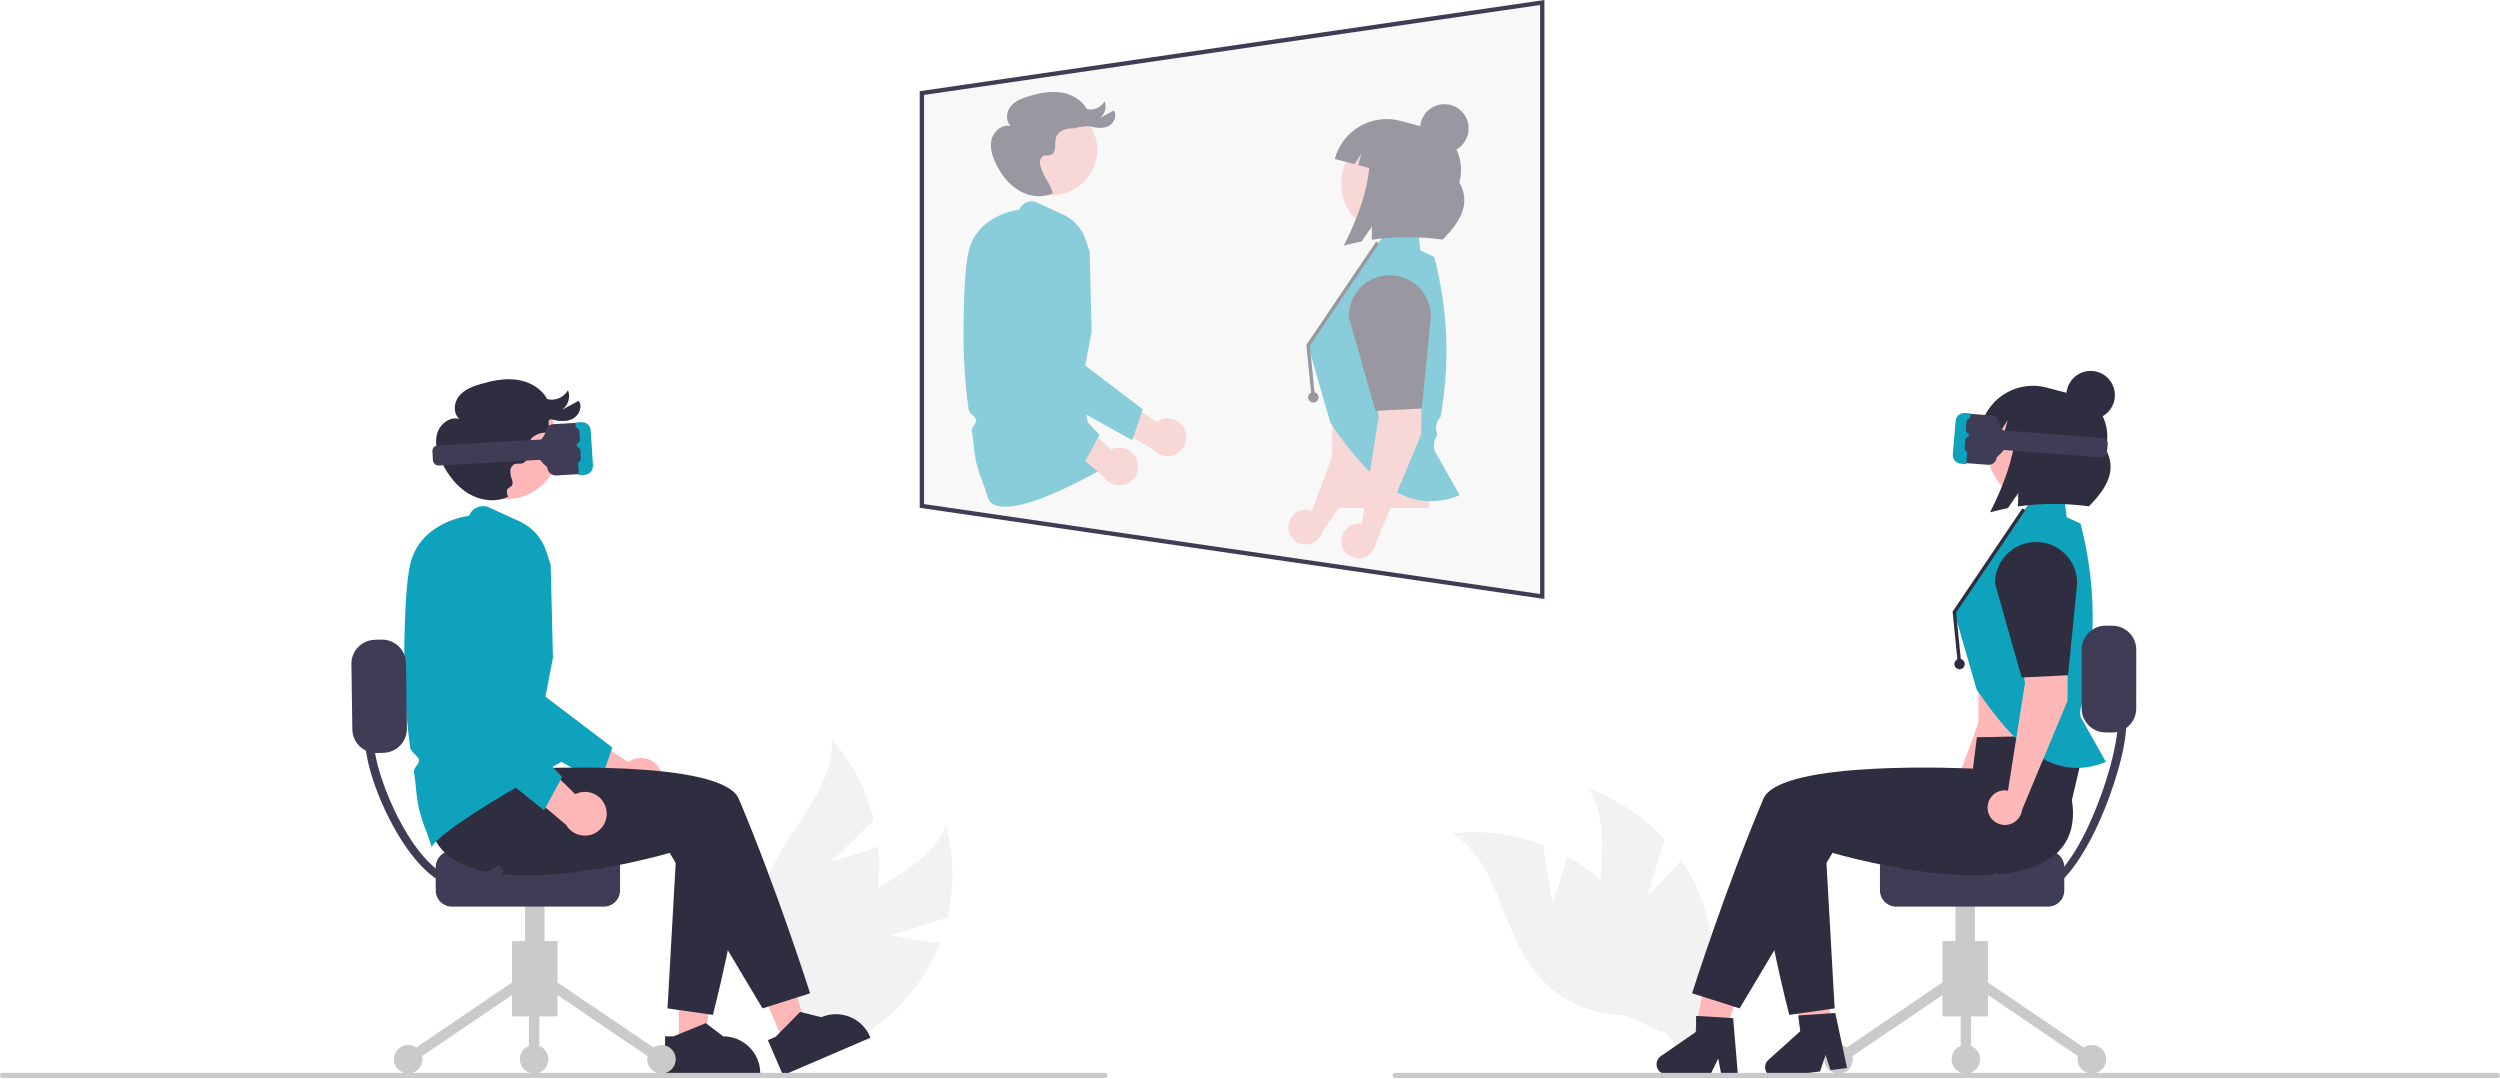
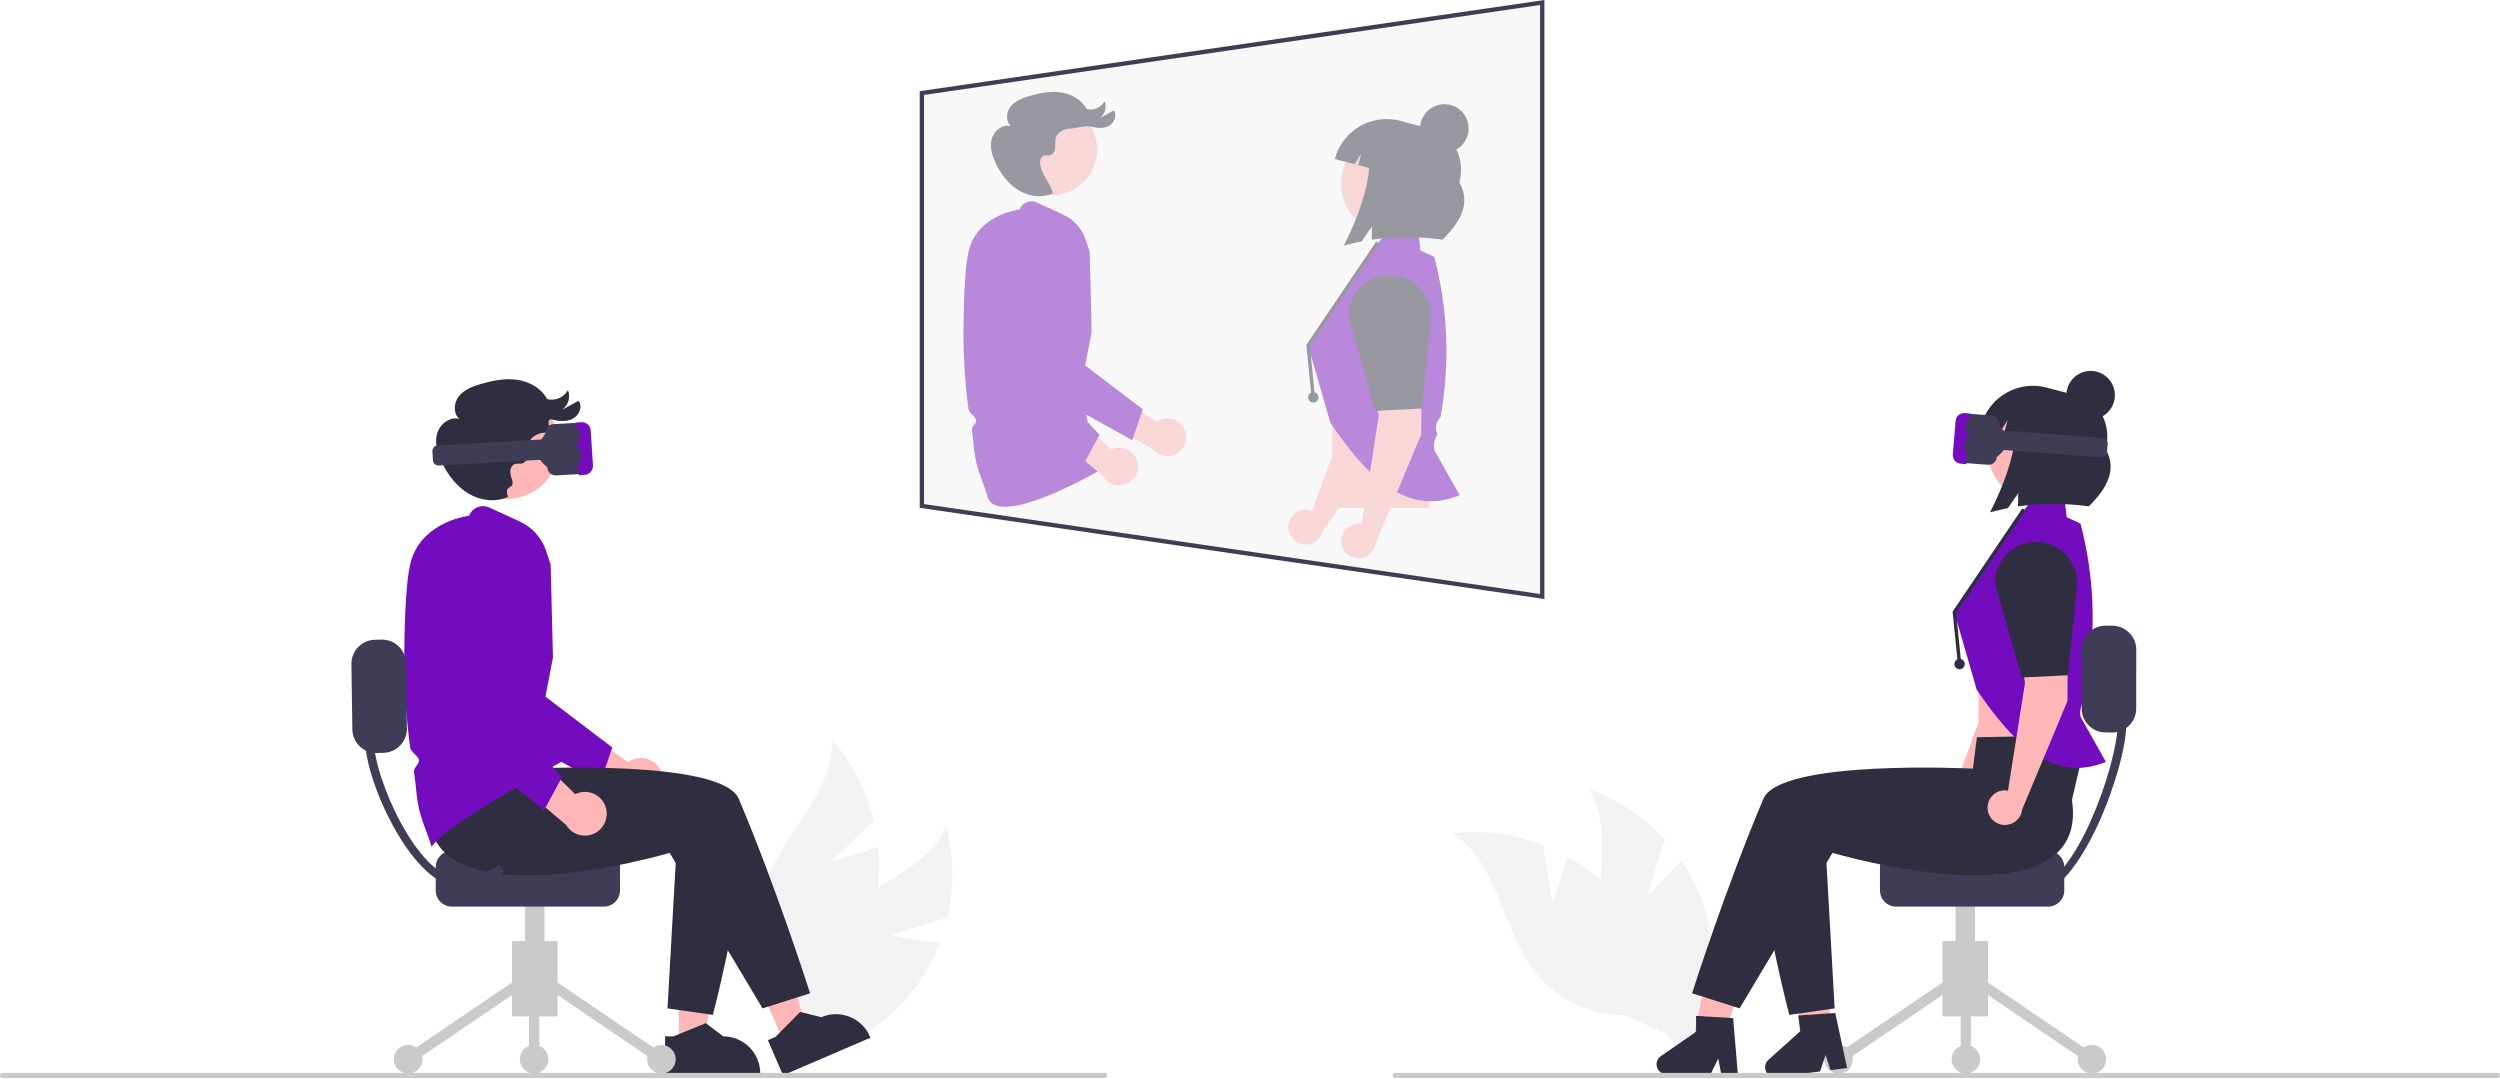
<svg xmlns="http://www.w3.org/2000/svg" data-name="Layer 1" width="1157.307" height="499.034" viewBox="0 0 1157.307 499.034">
  <path d="M434.023,633.429l25.93-8.225a87.77,87.77,0,0,0-.625-42.226c-10.417,23.163-40.98,28.837-58.394,47.325a52.794,52.794,0,0,0-13.505,43.722L381.974,692.531a88.466,88.466,0,0,0,64.385-36.624A85.453,85.453,0,0,0,456.371,636.951C445.313,635.844,434.023,633.429,434.023,633.429Z" transform="translate(-21.34638 -200.4831)" fill="#f2f2f2" />
  <path d="M406.315,599.209l19.54-18.926a87.77,87.77,0,0,0-19.391-37.515c1.006,25.377-23.818,44.087-31.159,68.4a52.794,52.794,0,0,0,7.412,45.156l3.371,18.997A88.466,88.466,0,0,0,427.381,613.826a85.453,85.453,0,0,0,.508-21.432C417.498,596.335,406.315,599.209,406.315,599.209Z" transform="translate(-21.34638 -200.4831)" fill="#f2f2f2" />
  <path d="M783.959,615.193l7.985-26.005a87.77,87.77,0,0,0-35.084-23.506c13.124,21.743.407,50.108,5.706,74.946a52.794,52.794,0,0,0,28.277,35.978l12.117,15.014a88.466,88.466,0,0,0,6.502-73.787,85.453,85.453,0,0,0-9.894-19.018C792.368,607.281,783.959,615.193,783.959,615.193Z" transform="translate(-21.34638 -200.4831)" fill="#f2f2f2" />
  <path d="M740.053,618.515,735.603,591.679a87.77,87.77,0,0,0-41.885-5.392c21.444,13.608,22.711,44.667,38.532,64.535a52.794,52.794,0,0,0,41.355,19.591l17.541,8.034a88.466,88.466,0,0,0-27.088-68.942,85.453,85.453,0,0,0-17.337-12.609C744.051,607.683,740.053,618.515,740.053,618.515Z" transform="translate(-21.34638 -200.4831)" fill="#f2f2f2" />
  <path d="M627.297,436.651a8.037,8.037,0,0,1,1.381.413l17.461-47.373,1.632-48.627a12.092,12.092,0,0,1,24.108-.879l0,0a95.396,95.396,0,0,1-1.455,29.54l-6.661,32.058-30.413,45.217a8.016,8.016,0,1,1-6.053-10.35Z" transform="translate(-21.34638 -200.4831)" fill="#ffb8b8" />
  <path d="M666.37,390.112l-21.261-3.144-3.612-45.176a19.017,19.017,0,1,1,37.301,7.424Z" transform="translate(-21.34638 -200.4831)" fill="#2f2e41" />
  <rect x="638.041" y="390.667" width="44.903" height="44.903" transform="translate(1299.638 625.7551) rotate(-180)" fill="#ffb8b8" />
-   <path d="M655.681,317.7l9.038-11.618,12.893-.559,1.287,10.927,6.388,2.946a171.329,171.329,0,0,1,2.886,74.227l0,0v0a6.609,6.609,0,0,0-1.88,6.42l.414,1.651-.038.06a9.672,9.672,0,0,0-1.284,7.22h0l11.679,20.752c-24.801,10.108-42.982-8.742-59.825-33.445l-10.424-36.083Z" transform="translate(-21.34638 -200.4831)" fill="#0ea2bd" />
+   <path d="M655.681,317.7l9.038-11.618,12.893-.559,1.287,10.927,6.388,2.946a171.329,171.329,0,0,1,2.886,74.227l0,0v0a6.609,6.609,0,0,0-1.88,6.42l.414,1.651-.038.06a9.672,9.672,0,0,0-1.284,7.22h0l11.679,20.752c-24.801,10.108-42.982-8.742-59.825-33.445l-10.424-36.083Z" transform="translate(-21.34638 -200.4831)" fill="#730cbe" />
  <polygon points="607.163 184.018 604.729 159.675 637.044 111.838 638.373 112.735 606.383 160.092 608.759 183.859 607.163 184.018" fill="#2f2e41" />
  <circle cx="607.961" cy="183.939" r="2.406" fill="#2f2e41" />
  <circle cx="644.727" cy="84.969" r="23.838" fill="#ffb8b8" />
  <path d="M669.671,256.44l2.892.77.982.261,11.006,2.93c9.755,2.597,15.296,13.599,12.374,24.574,5.394,9.351.72,18.023-7.774,26.437a119.656,119.656,0,0,0-32.82.039l.19-6.301-4.819,7.082q-4.126.798-8.279,1.944c6.292-12.391,10.93-25.189,11.721-35.879l-5.04-1.342,1.468-5.516-3.179,5.06-9.137-2.432,0,0A24.857,24.857,0,0,1,669.671,256.44Z" transform="translate(-21.34638 -200.4831)" fill="#2f2e41" />
  <circle cx="668.64" cy="59.465" r="11.226" fill="#2f2e41" />
  <path d="M650.292,442.871a8.038,8.038,0,0,1,1.435.135l7.878-49.87-7.892-48.01a12.092,12.092,0,0,1,23.473-5.568v0a95.396,95.396,0,0,1,4.339,29.256l-.275,32.742L658.249,451.84a8.016,8.016,0,1,1-7.957-8.969Z" transform="translate(-21.34638 -200.4831)" fill="#ffb8b8" />
  <path d="M679.529,389.601l-21.465,1.067-12.361-43.602a19.017,19.017,0,1,1,38.033,0Z" transform="translate(-21.34638 -200.4831)" fill="#2f2e41" />
  <path d="M569.59,399.029a8.668,8.668,0,0,0-12.902-3.194l-25.322-17.541L531,394.297l24.102,14.204a8.715,8.715,0,0,0,14.488-9.472Z" transform="translate(-21.34638 -200.4831)" fill="#ffb6b6" />
-   <path d="M545.495,404.281l-48.712-27.119-.013-.237c-.026-.454-2.559-45.493-1.564-55.105a25.586,25.586,0,0,1,7.125-15.454l.106-.098.144-.014a12.984,12.984,0,0,1,13.538,8.968,91.968,91.968,0,0,1,3.093,42.075l-1.285,8.005,32.444,24.658Z" transform="translate(-21.34638 -200.4831)" fill="#0ea2bd" />
+   <path d="M545.495,404.281l-48.712-27.119-.013-.237c-.026-.454-2.559-45.493-1.564-55.105a25.586,25.586,0,0,1,7.125-15.454l.106-.098.144-.014a12.984,12.984,0,0,1,13.538,8.968,91.968,91.968,0,0,1,3.093,42.075l-1.285,8.005,32.444,24.658Z" transform="translate(-21.34638 -200.4831)" fill="#730cbe" />
  <circle cx="486.768" cy="69.23" r="21.126" fill="#ffb6b6" />
  <path d="M508.814,289.922c-4.939,2.37-11.019,1.567-15.734-1.221s-8.186-7.336-10.611-12.248c-1.776-3.598-3.067-7.718-2.038-11.596s5.132-7.128,8.976-5.979c-2.634-2.121-2.327-6.494-.199-9.122s5.486-3.891,8.73-4.843c4.709-1.382,9.656-2.358,14.513-1.651s9.637,3.336,11.922,7.679a7.403,7.403,0,0,0,8.317-3.572,6.707,6.707,0,0,1-2.306,7.824l6.577-3.568c1.677,2.324.153,5.869-2.392,7.185s-5.622.965-8.4.262-6.397.853-9.262.91-5.964,1.556-6.785,4.302c-.43,1.438-.179,2.982-.306,4.478s-.843,3.155-2.293,3.544c-.916.246-1.918-.08-2.826.193a3.032,3.032,0,0,0-1.911,2.714,8.901,8.901,0,0,0,.631,3.445c1.434,4.419,3.729,6.252,5.163,10.671" transform="translate(-21.34638 -200.4831)" fill="#2f2e41" />
-   <path d="M478.406,429.519l-.012-.001-.167-.028-.048-.162c-.607-2.043-1.38-4.134-2.128-6.156a74.233,74.233,0,0,1-2.783-8.58,65.711,65.711,0,0,1-1.23-8.446c-.209-2.061-.424-4.192-.791-6.29a3.853,3.853,0,0,1,1.051-2.667,3.532,3.532,0,0,0,.966-2.245,5.341,5.341,0,0,0-1.689-2.284,5.504,5.504,0,0,1-1.853-2.628,261.761,261.761,0,0,1-2.359-37.708c.175-17.447.964-29.339,2.343-35.346,3.711-16.153,20.853-19.101,23.537-19.464a5.925,5.925,0,0,1,8.014-3.305l12.18,5.576a19.83,19.83,0,0,1,10.543,11.775l1.809,5.516.906,37.03-5.023,26.076L529.5,418.768C477.197,447.484,478.575,429.519,478.406,429.519Z" transform="translate(-21.34638 -200.4831)" fill="#0ea2bd" />
+   <path d="M478.406,429.519l-.012-.001-.167-.028-.048-.162c-.607-2.043-1.38-4.134-2.128-6.156a74.233,74.233,0,0,1-2.783-8.58,65.711,65.711,0,0,1-1.23-8.446c-.209-2.061-.424-4.192-.791-6.29a3.853,3.853,0,0,1,1.051-2.667,3.532,3.532,0,0,0,.966-2.245,5.341,5.341,0,0,0-1.689-2.284,5.504,5.504,0,0,1-1.853-2.628,261.761,261.761,0,0,1-2.359-37.708c.175-17.447.964-29.339,2.343-35.346,3.711-16.153,20.853-19.101,23.537-19.464a5.925,5.925,0,0,1,8.014-3.305l12.18,5.576a19.83,19.83,0,0,1,10.543,11.775l1.809,5.516.906,37.03-5.023,26.076L529.5,418.768C477.197,447.484,478.575,429.519,478.406,429.519Z" transform="translate(-21.34638 -200.4831)" fill="#730cbe" />
  <path d="M547.781,413.912a8.668,8.668,0,0,0-12.187-5.306l-22.033-21.528-3.036,15.717,21.389,18.033a8.715,8.715,0,0,0,15.867-6.917Z" transform="translate(-21.34638 -200.4831)" fill="#ffb6b6" />
-   <path d="M523.147,415.063l-43.493-34.881.026-.236c.05-.451,5.083-45.28,7.67-54.591a25.586,25.586,0,0,1,9.608-14.045l.121-.078.144.011a12.984,12.984,0,0,1,11.848,11.105,91.968,91.968,0,0,1-3.985,42L502.482,372.024,530.347,401.759Z" transform="translate(-21.34638 -200.4831)" fill="#0ea2bd" />
+   <path d="M523.147,415.063l-43.493-34.881.026-.236c.05-.451,5.083-45.28,7.67-54.591a25.586,25.586,0,0,1,9.608-14.045l.121-.078.144.011a12.984,12.984,0,0,1,11.848,11.105,91.968,91.968,0,0,1-3.985,42L502.482,372.024,530.347,401.759Z" transform="translate(-21.34638 -200.4831)" fill="#730cbe" />
  <path d="M327.078,557.015a10.056,10.056,0,0,0-14.967-3.706l-29.375-20.349-.424,18.565L310.272,568.003a10.11,10.11,0,0,0,16.806-10.988Z" transform="translate(-21.34638 -200.4831)" fill="#ffb6b6" />
-   <path d="M299.127,563.108l-56.509-31.46-.016-.275c-.03-.526-2.968-52.774-1.815-63.925a29.681,29.681,0,0,1,8.266-17.928l.124-.113.167-.016a15.062,15.062,0,0,1,15.705,10.404,106.688,106.688,0,0,1,3.588,48.809l-1.491,9.286,37.637,28.605Z" transform="translate(-21.34638 -200.4831)" fill="#0ea2bd" />
+   <path d="M299.127,563.108l-56.509-31.46-.016-.275c-.03-.526-2.968-52.774-1.815-63.925a29.681,29.681,0,0,1,8.266-17.928l.124-.113.167-.016a15.062,15.062,0,0,1,15.705,10.404,106.688,106.688,0,0,1,3.588,48.809l-1.491,9.286,37.637,28.605Z" transform="translate(-21.34638 -200.4831)" fill="#730cbe" />
  <polygon points="363.145 483.213 374.015 478.544 361.18 434.396 345.137 441.287 363.145 483.213" fill="#ffb6b6" />
  <path d="M376.828,681.983l3.534-1.518,11.388-11.537,9.805,2.434.001-0a17.151,17.151,0,0,1,22.526,8.99l.22.512-40.485,17.389Z" transform="translate(-21.34638 -200.4831)" fill="#2f2e41" />
  <polygon points="314.246 484.351 326.076 484.35 331.704 438.72 314.244 438.72 314.246 484.351" fill="#ffb6b6" />
  <path d="M329.226,680.236l3.846-0,15.017-6.107,8.048,6.106h.001a17.151,17.151,0,0,1,17.15,17.15v.557l-44.062.002Z" transform="translate(-21.34638 -200.4831)" fill="#2f2e41" />
  <rect x="237.043" y="435.636" width="21.047" height="34.878" fill="#cacaca" />
  <rect x="299.882" y="643.181" width="4.811" height="61.045" transform="translate(-446.2676 345.0736) rotate(-55.84051)" fill="#cacaca" />
  <rect x="205.016" y="671.298" width="61.045" height="4.811" transform="translate(-358.996 48.00218) rotate(-34.15969)" fill="#cacaca" />
  <circle cx="306.198" cy="490.359" r="6.615" fill="#cacaca" />
  <circle cx="247.266" cy="490.359" r="6.615" fill="#cacaca" />
  <circle cx="188.935" cy="490.359" r="6.615" fill="#cacaca" />
  <rect x="244.861" y="456.082" width="4.811" height="34.277" fill="#cacaca" />
  <rect x="243.057" y="404.968" width="9.02" height="46.304" fill="#cacaca" />
  <path d="M223.055,612.667V601.843A7.525,7.525,0,0,1,230.572,594.326h70.29a7.525,7.525,0,0,1,7.517,7.517v10.824a7.525,7.525,0,0,1-7.517,7.517H230.572A7.525,7.525,0,0,1,223.055,612.667Z" transform="translate(-21.34638 -200.4831)" fill="#3f3d56" />
  <path d="M532.825,699.517H22.531a1.191,1.191,0,0,1,0-2.381h510.294a1.191,1.191,0,0,1,0,2.381Z" transform="translate(-21.34638 -200.4831)" fill="#cacaca" />
  <path d="M213.5,540.768l51,1,1.851,14.527s89.149-4.527,97,14c17.679,41.719,33,90,33,90l-22,7-43-72s-119.851,35.473-110.851-24.527Z" transform="translate(-21.34638 -200.4831)" fill="#2f2e41" />
  <path d="M367.775,583.173c-5.233,45.007-16.424,87.121-16.424,87.121l-21-3,4.783-84.872" transform="translate(-21.34638 -200.4831)" fill="#2f2e41" />
  <circle cx="234.417" cy="206.518" r="24.507" fill="#ffb6b6" />
  <path d="M256.574,430.445c-5.73,2.749-12.782,1.818-18.253-1.417s-9.496-8.51-12.31-14.208c-2.06-4.173-3.557-8.953-2.364-13.452s5.953-8.268,10.413-6.936c-3.055-2.46-2.699-7.533-.23-10.582s6.364-4.514,10.128-5.619c5.462-1.603,11.202-2.735,16.835-1.915s11.18,3.87,13.831,8.908a8.587,8.587,0,0,0,9.648-4.144,7.78,7.78,0,0,1-2.675,9.077l7.63-4.139c1.945,2.696.178,6.808-2.775,8.335s-6.522,1.12-9.744.304.58,5.99-2.744,6.055-6.919,1.805-7.871,4.99c-.498,1.668-.208,3.46-.355,5.195s-.978,3.66-2.66,4.112c-1.062.286-2.225-.093-3.278.224a3.517,3.517,0,0,0-2.217,3.149,10.326,10.326,0,0,0,.732,3.996c1.663,5.127-3.674,2.253-2.011,7.38" transform="translate(-21.34638 -200.4831)" fill="#2f2e41" />
-   <path d="M221.3,592.385l-.014-.002-.194-.033-.056-.188c-.705-2.37-1.601-4.796-2.468-7.142a86.118,86.118,0,0,1-3.229-9.953,76.229,76.229,0,0,1-1.427-9.797c-.242-2.391-.492-4.863-.917-7.297-.189-1.081.527-2.104,1.219-3.094.642-.918,1.248-1.784,1.121-2.604-.13-.838-1.06-1.759-1.959-2.65-.986-.976-2.005-1.986-2.149-3.048a303.655,303.655,0,0,1-2.736-43.744c.203-20.239,1.118-34.035,2.718-41.004,4.304-18.738,24.191-22.158,27.304-22.58a6.874,6.874,0,0,1,9.296-3.834l14.13,6.468a23.004,23.004,0,0,1,12.231,13.66l2.099,6.399,1.051,42.957-5.827,30.25,11.384,17.077C222.203,585.538,221.495,592.385,221.3,592.385Z" transform="translate(-21.34638 -200.4831)" fill="#0ea2bd" />
+   <path d="M221.3,592.385l-.014-.002-.194-.033-.056-.188c-.705-2.37-1.601-4.796-2.468-7.142a86.118,86.118,0,0,1-3.229-9.953,76.229,76.229,0,0,1-1.427-9.797c-.242-2.391-.492-4.863-.917-7.297-.189-1.081.527-2.104,1.219-3.094.642-.918,1.248-1.784,1.121-2.604-.13-.838-1.06-1.759-1.959-2.65-.986-.976-2.005-1.986-2.149-3.048a303.655,303.655,0,0,1-2.736-43.744c.203-20.239,1.118-34.035,2.718-41.004,4.304-18.738,24.191-22.158,27.304-22.58a6.874,6.874,0,0,1,9.296-3.834l14.13,6.468a23.004,23.004,0,0,1,12.231,13.66l2.099,6.399,1.051,42.957-5.827,30.25,11.384,17.077C222.203,585.538,221.495,592.385,221.3,592.385Z" transform="translate(-21.34638 -200.4831)" fill="#730cbe" />
  <path d="M926.464,560.117a8.037,8.037,0,0,1,1.381.413l17.461-47.373,1.632-48.627a12.092,12.092,0,0,1,24.108-.879l0,0a95.396,95.396,0,0,1-1.455,29.54l-6.661,32.058-30.413,45.217a8.016,8.016,0,1,1-6.053-10.35Z" transform="translate(-21.34638 -200.4831)" fill="#ffb8b8" />
  <path d="M965.537,513.578l-21.261-3.144-3.612-45.176a19.017,19.017,0,1,1,37.301,7.424Z" transform="translate(-21.34638 -200.4831)" fill="#2f2e41" />
  <rect x="937.207" y="514.134" width="44.903" height="44.903" transform="translate(1897.972 872.6872) rotate(-180)" fill="#ffb8b8" />
  <polygon points="809.373 445.894 792.224 440.124 782.674 486.804 794.294 490.713 809.373 445.894" fill="#ffb6b6" />
  <polygon points="839.786 437.013 822.178 441.177 838.737 485.853 850.668 483.031 839.786 437.013" fill="#ffb6b6" />
  <rect x="899.217" y="435.636" width="21.047" height="34.878" fill="#cacaca" />
  <rect x="867.19" y="671.298" width="61.045" height="4.811" transform="translate(-244.7548 419.8097) rotate(-34.15949)" fill="#cacaca" />
  <rect x="962.056" y="643.181" width="4.811" height="61.045" transform="translate(-155.9049 893.0038) rotate(-55.84031)" fill="#cacaca" />
  <circle cx="851.109" cy="490.359" r="6.615" fill="#cacaca" />
  <circle cx="910.041" cy="490.359" r="6.615" fill="#cacaca" />
  <circle cx="968.372" cy="490.359" r="6.615" fill="#cacaca" />
  <rect x="907.636" y="456.082" width="4.811" height="34.277" fill="#cacaca" />
  <rect x="905.23" y="404.968" width="9.02" height="46.304" fill="#cacaca" />
  <path d="M969.428,620.184H899.138a7.525,7.525,0,0,1-7.517-7.517V601.843a7.525,7.525,0,0,1,7.517-7.517H969.428a7.525,7.525,0,0,1,7.517,7.517v10.824A7.525,7.525,0,0,1,969.428,620.184Z" transform="translate(-21.34638 -200.4831)" fill="#3f3d56" />
  <path d="M980.5,570.768c9,60-110.851,24.527-110.851,24.527l-43,72-22-7s15.321-48.281,33-90c7.851-18.527,97-14,97-14l1.851-14.527,51-1Z" transform="translate(-21.34638 -200.4831)" fill="#2f2e41" />
  <path d="M865.866,582.423l4.783,84.872-21,3s-11.191-42.114-16.424-87.121" transform="translate(-21.34638 -200.4831)" fill="#2f2e41" />
-   <path d="M954.848,441.166l9.038-11.618,12.893-.559,1.287,10.927,6.388,2.946a171.329,171.329,0,0,1,2.886,74.227l0,0v0a6.609,6.609,0,0,0-1.88,6.42l.414,1.651-.038.06a9.672,9.672,0,0,0-1.284,7.22h0l11.679,20.752c-24.801,10.108-42.982-8.742-59.825-33.445l-10.424-36.083Z" transform="translate(-21.34638 -200.4831)" fill="#0ea2bd" />
+   <path d="M954.848,441.166l9.038-11.618,12.893-.559,1.287,10.927,6.388,2.946a171.329,171.329,0,0,1,2.886,74.227l0,0v0a6.609,6.609,0,0,0-1.88,6.42l.414,1.651-.038.06a9.672,9.672,0,0,0-1.284,7.22h0l11.679,20.752c-24.801,10.108-42.982-8.742-59.825-33.445l-10.424-36.083Z" transform="translate(-21.34638 -200.4831)" fill="#730cbe" />
  <polygon points="906.33 307.484 903.896 283.141 936.211 235.304 937.54 236.201 905.549 283.558 907.926 307.325 906.33 307.484" fill="#2f2e41" />
  <circle cx="907.128" cy="307.405" r="2.406" fill="#2f2e41" />
  <circle cx="943.894" cy="208.435" r="23.838" fill="#ffb8b8" />
  <path d="M968.838,379.906l2.892.77.982.261,11.006,2.93c9.755,2.597,15.296,13.599,12.374,24.574,5.394,9.351.72,18.023-7.774,26.437a119.655,119.655,0,0,0-32.82.039l.19-6.301-4.819,7.082q-4.126.798-8.279,1.944c6.292-12.391,10.93-25.189,11.721-35.879l-5.04-1.342,1.468-5.516-3.179,5.06-9.137-2.432,0,0A24.857,24.857,0,0,1,968.838,379.906Z" transform="translate(-21.34638 -200.4831)" fill="#2f2e41" />
  <circle cx="967.807" cy="182.931" r="11.226" fill="#2f2e41" />
  <path d="M949.459,566.337a8.038,8.038,0,0,1,1.435.135l7.878-49.87-7.892-48.01a12.092,12.092,0,0,1,23.473-5.568v0a95.396,95.396,0,0,1,4.339,29.256l-.275,32.742L957.416,575.306a8.016,8.016,0,1,1-7.957-8.969Z" transform="translate(-21.34638 -200.4831)" fill="#ffb8b8" />
  <path d="M978.696,513.067l-21.465,1.067-12.361-43.602a19.017,19.017,0,1,1,38.033,0Z" transform="translate(-21.34638 -200.4831)" fill="#2f2e41" />
  <path d="M825.83,697.768h-7.705l-1.375-7.275-3.523,7.275H792.79a4.594,4.594,0,0,1-2.61-8.374L806.5,678.122v-7.355l17.166,1.025Z" transform="translate(-21.34638 -200.4831)" fill="#2f2e41" />
  <path d="M876.399,694.884l-7.642.983-2.293-7.04-2.565,7.665-20.269,2.608a4.594,4.594,0,0,1-3.658-7.973L854.72,677.866l-.939-7.294,17.156-1.175Z" transform="translate(-21.34638 -200.4831)" fill="#2f2e41" />
  <path d="M665.988,698.33a1.191,1.191,0,0,1,1.187-1.195h510.294a1.191,1.191,0,0,1,0,2.381h-510.294A1.191,1.191,0,0,1,665.988,698.33Z" transform="translate(-21.34638 -200.4831)" fill="#cacaca" />
  <path d="M941.611,415.64l-11.908-.893a3.848,3.848,0,0,1-3.546-4.12l1.137-15.17a3.848,3.848,0,0,1,4.121-3.546l11.908.893.001,0a3.843,3.843,0,0,1,3.545,4.12c1.779,4.329,8.445,7.012-1.137,15.17a3.843,3.843,0,0,1-4.121,3.546Z" transform="translate(-21.34638 -200.4831)" fill="#3f3d56" />
-   <path d="M930.813,391.732l2.692.267-1.954,23.395-2.693-.267a3.845,3.845,0,0,1-2.615-1.418,4.022,4.022,0,0,1-.891-2.888l1.298-15.542a3.865,3.865,0,0,1,3.019-3.486A3.74,3.74,0,0,1,930.813,391.732Z" transform="translate(-21.34638 -200.4831)" fill="#0ea2bd" />
+   <path d="M930.813,391.732l2.692.267-1.954,23.395-2.693-.267a3.845,3.845,0,0,1-2.615-1.418,4.022,4.022,0,0,1-.891-2.888l1.298-15.542a3.865,3.865,0,0,1,3.019-3.486A3.74,3.74,0,0,1,930.813,391.732Z" transform="translate(-21.34638 -200.4831)" fill="#730cbe" />
  <path d="M994.082,412.191l-53.765-4.029a2.488,2.488,0,0,1-2.293-2.664l.301-4.014 0-.001a2.486,2.486,0,0,1,2.665-2.292l53.765,4.029h0a2.486,2.486,0,0,1,2.293,2.664l-.301,4.014a2.485,2.485,0,0,1-2.665,2.293Z" transform="translate(-21.34638 -200.4831)" fill="#3f3d56" />
  <path d="M933.189,401.409l-0.0 0a2.048,2.048,0,0,1-1.833-2.237l.323-3.255.003-.026a2.045,2.045,0,0,1,4.067.429l-.323,3.255a2.044,2.044,0,0,1-2.236,1.834Z" transform="translate(-21.34638 -200.4831)" fill="#3f3d56" />
  <path d="M932.793,409.942l-0,0a2.045,2.045,0,0,1-1.936-2.148l.17-3.267a2.045,2.045,0,0,1,4.084.213l-.17,3.267a2.041,2.041,0,0,1-2.148,1.936Z" transform="translate(-21.34638 -200.4831)" fill="#3f3d56" />
  <path d="M999.03,539.583l-3.068-.035a11.107,11.107,0,0,1-10.967-11.219l.025-27.258a11.107,11.107,0,0,1,11.219-10.967l3.068.035a11.107,11.107,0,0,1,10.967,11.219l-.025,27.258A11.107,11.107,0,0,1,999.03,539.583Z" transform="translate(-21.34638 -200.4831)" fill="#3f3d56" />
  <path d="M942.335,607.542l2.307-3.268a33.004,33.004,0,0,0,19,6.02c18.227.002,38.005-56.3,38.008-74.527h4c-.023,20.425-21.575,78.504-42,78.527A36.763,36.763,0,0,1,942.335,607.542Z" transform="translate(-21.34638 -200.4831)" fill="#3f3d56" />
  <path d="M301.778,574.28a10.056,10.056,0,0,0-14.137-6.156l-25.56-24.973-3.522,18.233,24.812,20.92a10.11,10.11,0,0,0,18.407-8.024Z" transform="translate(-21.34638 -200.4831)" fill="#ffb6b6" />
-   <path d="M273.201,575.615l-50.455-40.464.031-.274c.058-.524,5.896-52.528,8.898-63.329a29.681,29.681,0,0,1,11.146-16.294l.141-.091.167.012a15.062,15.062,0,0,1,13.745,12.883,106.688,106.688,0,0,1-4.622,48.722l-3.023,8.906,32.325,34.494Z" transform="translate(-21.34638 -200.4831)" fill="#0ea2bd" />
+   <path d="M273.201,575.615l-50.455-40.464.031-.274c.058-.524,5.896-52.528,8.898-63.329a29.681,29.681,0,0,1,11.146-16.294l.141-.091.167.012a15.062,15.062,0,0,1,13.745,12.883,106.688,106.688,0,0,1-4.622,48.722l-3.023,8.906,32.325,34.494Z" transform="translate(-21.34638 -200.4831)" fill="#730cbe" />
  <path d="M184.455,538.271,184.029,508.04a11.107,11.107,0,0,1,10.792-11.388l3.067-.082a11.107,11.107,0,0,1,11.388,10.792l.427,30.231a11.107,11.107,0,0,1-10.792,11.388l-3.067.083A11.107,11.107,0,0,1,184.455,538.271Z" transform="translate(-21.34638 -200.4831)" fill="#3f3d56" />
  <path d="M233.351,610.768c-20.425-.023-42.977-47.575-43-68h4c.002,18.227,20.78,64.002,39.008,64a33.004,33.004,0,0,0,19-6.02l2.307,3.268A36.763,36.763,0,0,1,233.351,610.768Z" transform="translate(-21.34638 -200.4831)" fill="#3f3d56" />
  <path d="M277.691,420.459a3.998,3.998,0,0,1-3.025-3.649c-9.789-8.65-2.819-11.307-.89-15.767a3.99,3.99,0,0,1,3.758-4.208l.001,0,12.376-.699a3.994,3.994,0,0,1,4.209,3.759l.89,15.767a3.995,3.995,0,0,1-3.759,4.208l-12.376.699A3.98,3.98,0,0,1,277.691,420.459Z" transform="translate(-21.34638 -200.4831)" fill="#3f3d56" />
-   <path d="M291.724,396.046a4.012,4.012,0,0,1,3.066,3.675l1.051,16.156a4.175,4.175,0,0,1-.98,2.981,3.992,3.992,0,0,1-2.741,1.422l-2.8.225-1.582-24.32,2.799-.226A3.882,3.882,0,0,1,291.724,396.046Z" transform="translate(-21.34638 -200.4831)" fill="#0ea2bd" />
+   <path d="M291.724,396.046a4.012,4.012,0,0,1,3.066,3.675l1.051,16.156a4.175,4.175,0,0,1-.98,2.981,3.992,3.992,0,0,1-2.741,1.422l-2.8.225-1.582-24.32,2.799-.226A3.882,3.882,0,0,1,291.724,396.046Z" transform="translate(-21.34638 -200.4831)" fill="#730cbe" />
  <path d="M223.714,415.915a2.584,2.584,0,0,1-1.956-2.359l-.236-4.172a2.58,2.58,0,0,1,2.431-2.721h0L279.833,403.507a2.58,2.58,0,0,1,2.722,2.43l0.0.001.236,4.171a2.583,2.583,0,0,1-2.431,2.722l-55.88,3.156A2.566,2.566,0,0,1,223.714,415.915Z" transform="translate(-21.34638 -200.4831)" fill="#3f3d56" />
  <path d="M287.207,405.903a2.126,2.126,0,0,1-1.606-1.891l-.273-3.385a2.123,2.123,0,1,1,4.229-.368l.002.027.273,3.385a2.126,2.126,0,0,1-1.945,2.287l-0-0A2.116,2.116,0,0,1,287.207,405.903Z" transform="translate(-21.34638 -200.4831)" fill="#3f3d56" />
  <path d="M287.549,414.761a2.125,2.125,0,0,1-1.607-1.989l-.114-3.394a2.123,2.123,0,0,1,4.243-.143l.114,3.394a2.123,2.123,0,0,1-2.05,2.193l-0,0A2.133,2.133,0,0,1,287.549,414.761Z" transform="translate(-21.34638 -200.4831)" fill="#3f3d56" />
  <path id="f2de2510-d869-4726-96f2-631808817dc6-138" data-name="af4baad4-c88d-44ba-bf25-f9ac1002d243" d="M448.108,243.557l287.178-41.917v274.979l-287.178-41.916Z" transform="translate(-21.34638 -200.4831)" fill="#f2f2f2" opacity="0.54" />
  <path d="M736.287,477.775l-289.179-42.207V242.692l289.179-42.209ZM449.108,433.838,734.287,475.462V202.797l-285.179,41.625Z" transform="translate(-21.34638 -200.4831)" fill="#3f3d56" />
</svg>
